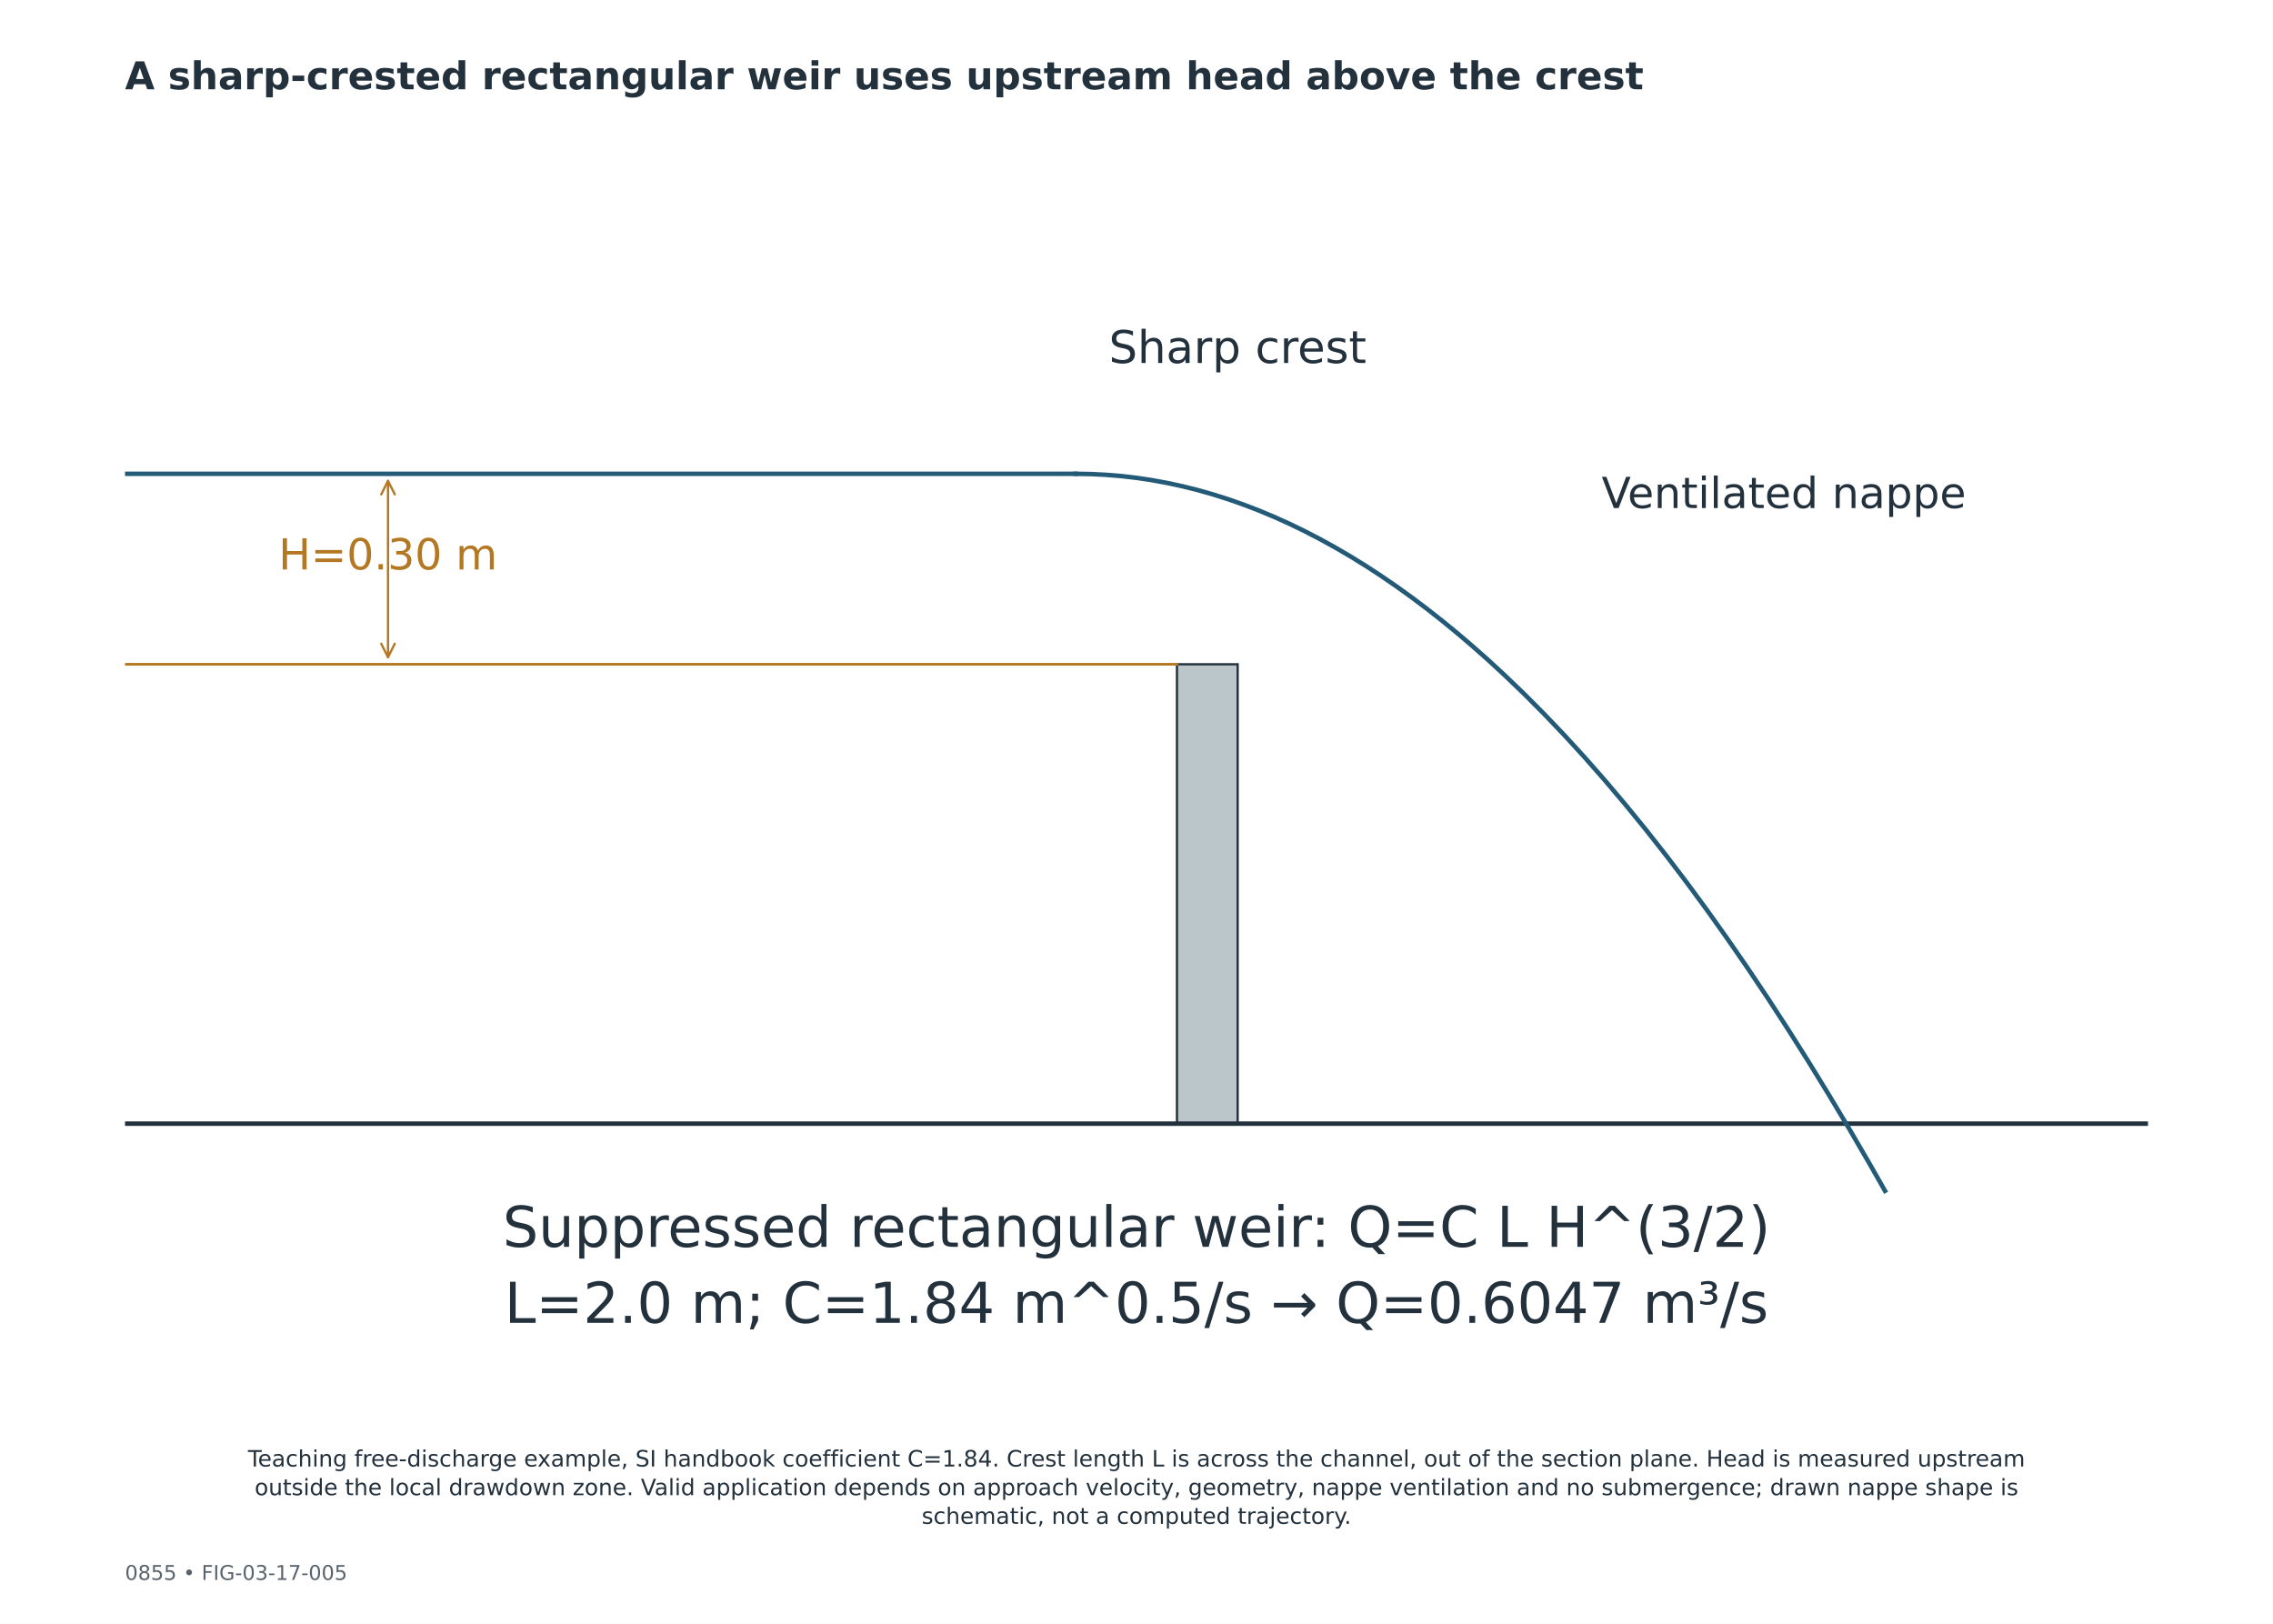
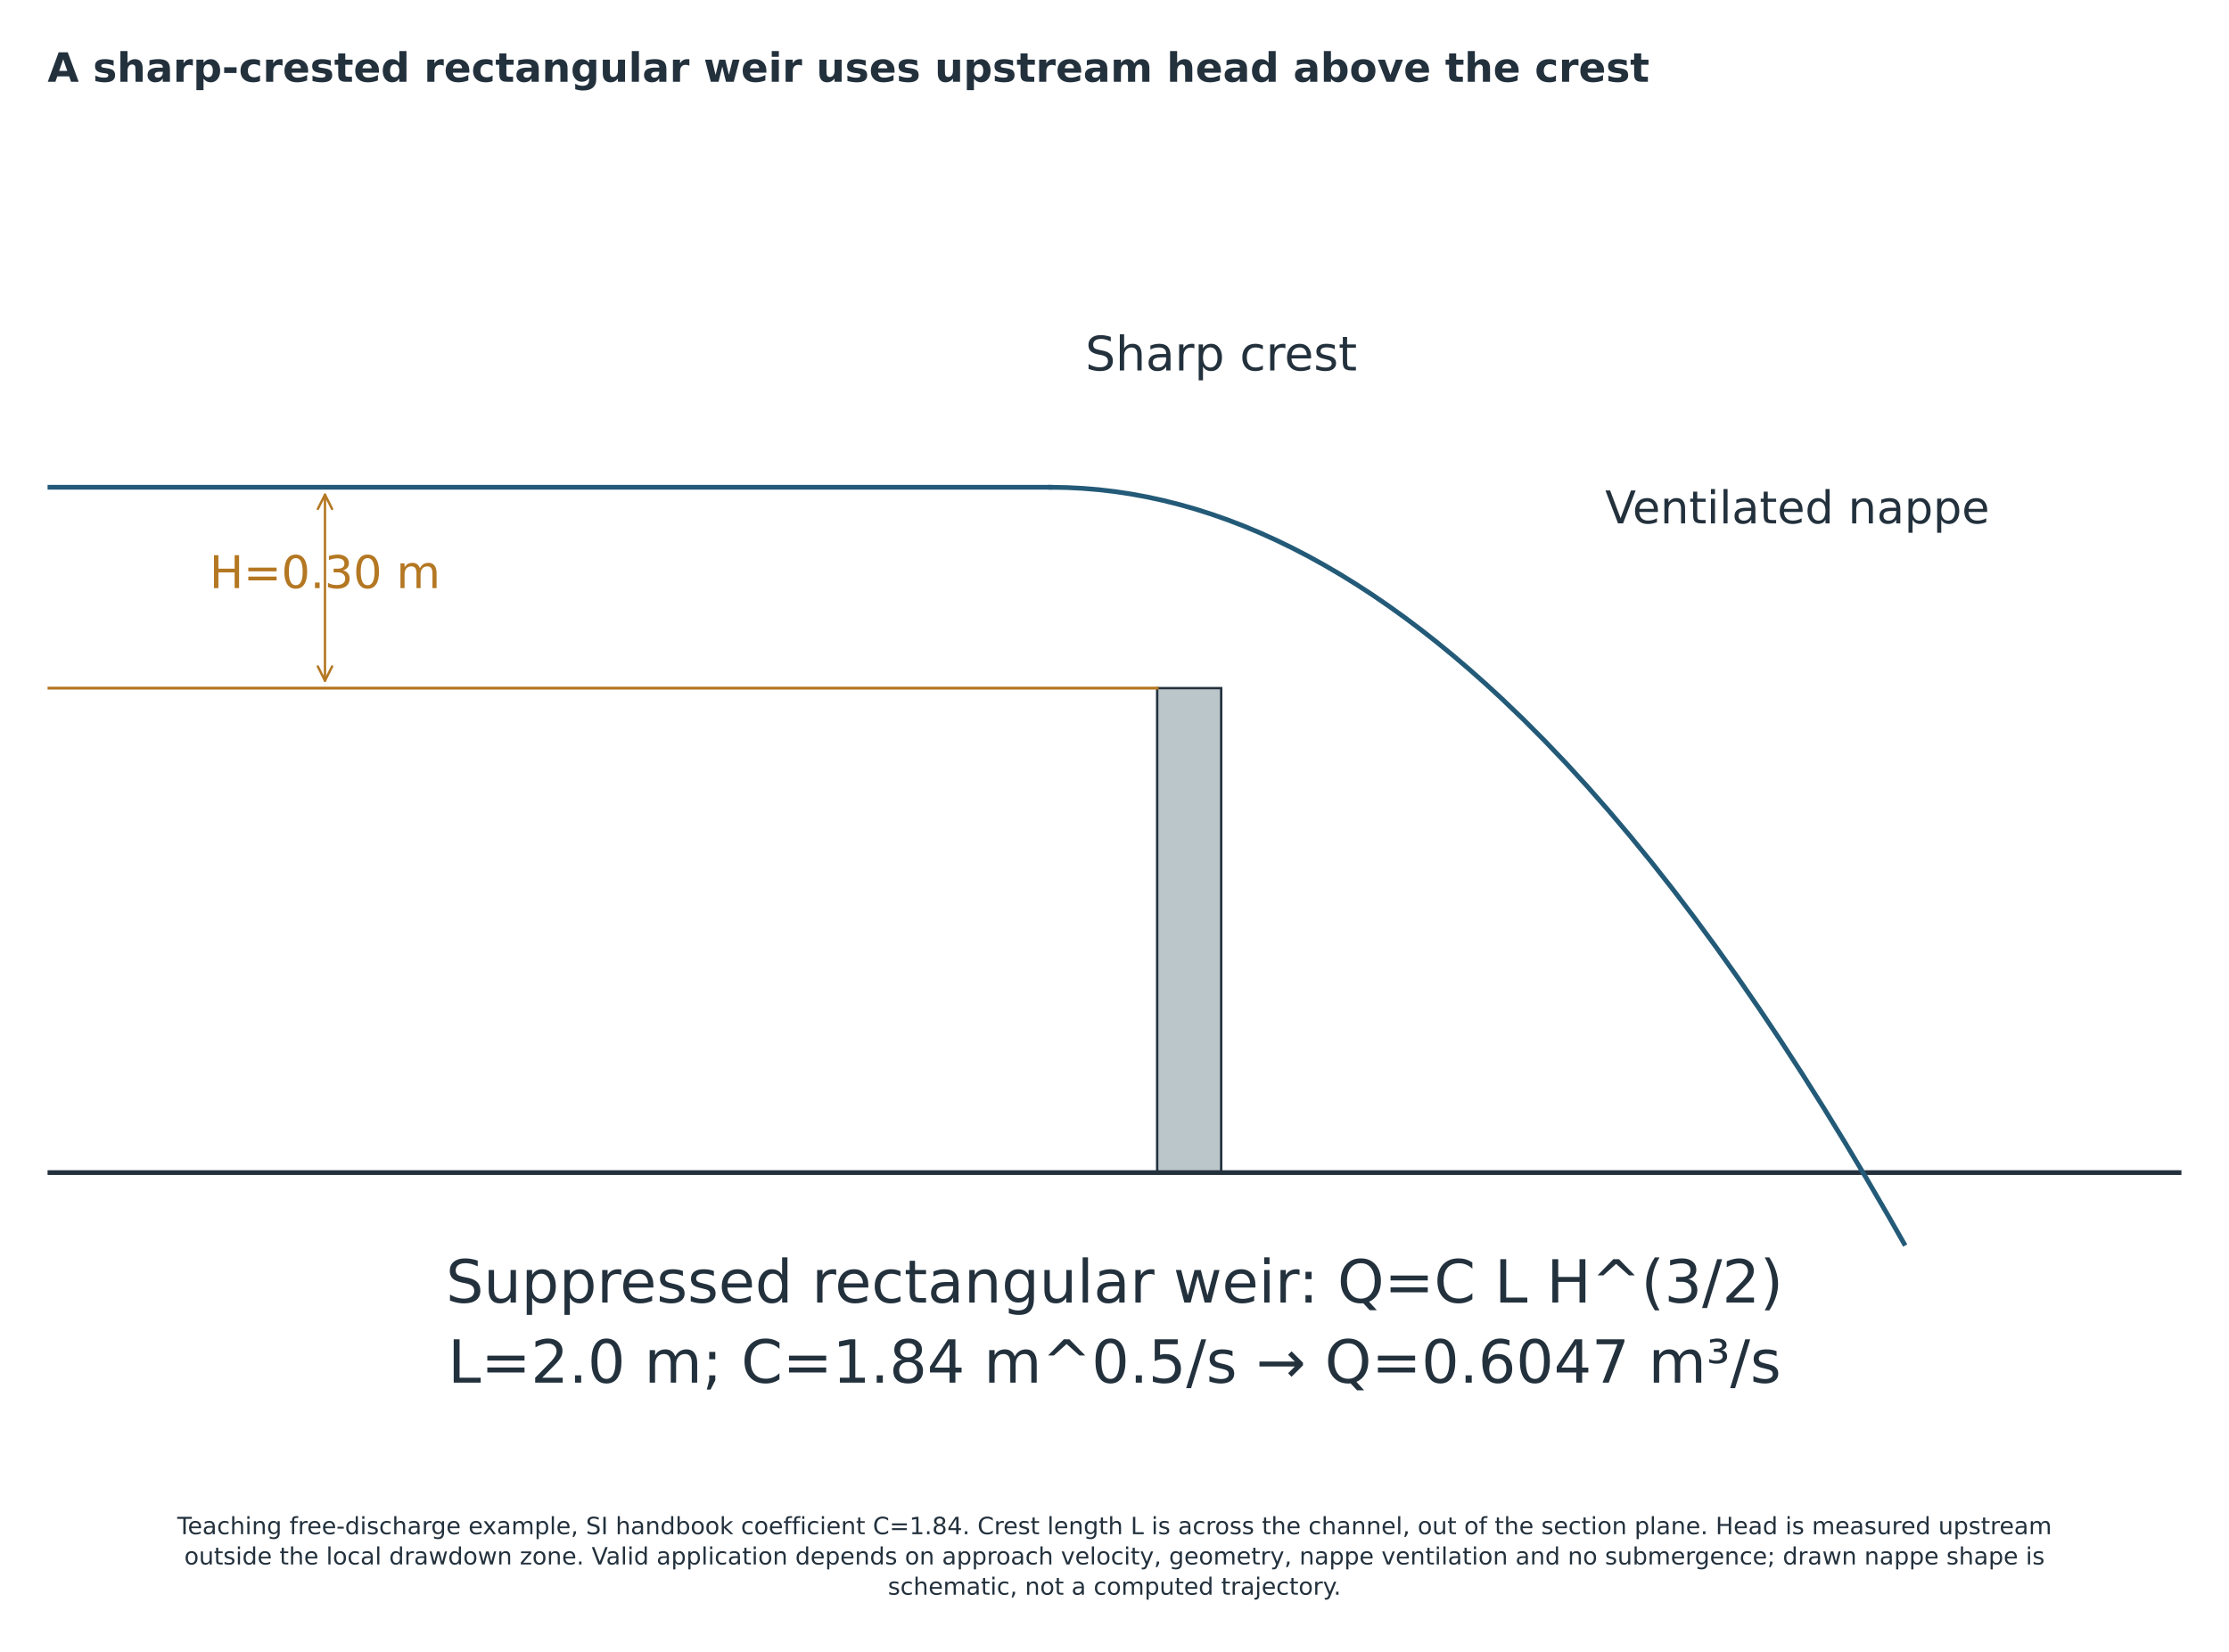
- <svg xmlns="http://www.w3.org/2000/svg" width="1008pt" height="720pt" viewBox="0 0 1008 720" version="1.1">
+ <svg xmlns="http://www.w3.org/2000/svg" width="937.12pt" height="694.431pt" viewBox="35.44 5.219 937.12 694.431" version="1.1">
  <defs>
    <style type="text/css">*{stroke-linejoin: round; stroke-linecap: butt}</style>
  </defs>
  <g id="figure_1">
    <g id="patch_1">
      <path d="M 0 720  L 1008 720  L 1008 0  L 0 0  z " style="fill: #ffffff" />
    </g>
    <g id="axes_1">
      <g id="patch_2">
        <path d="M 521.942 498.24  L 548.856 498.24  L 548.856 294.552  L 521.942 294.552  z " clip-path="url(#p1f99e05c49)" style="fill: #bbc6cb; stroke: #23313d; stroke-linejoin: miter" />
      </g>
      <g id="line2d_1">
        <path d="M 55.44 498.24  L 952.56 498.24  " clip-path="url(#p1f99e05c49)" style="fill: none; stroke: #23313d; stroke-width: 2; stroke-linecap: square" />
      </g>
      <g id="line2d_2">
        <path d="M 55.44 210.096  L 477.086 210.096  " clip-path="url(#p1f99e05c49)" style="fill: none; stroke: #235a78; stroke-width: 2; stroke-linecap: square" />
      </g>
      <g id="line2d_3">
        <path d="M 477.086 210.096  L 483.857 210.209  L 490.628 210.549  L 497.399 211.115  L 504.169 211.907  L 510.94 212.926  L 517.711 214.171  L 524.481 215.642  L 531.252 217.34  L 538.023 219.264  L 544.794 221.415  L 551.564 223.792  L 558.335 226.395  L 565.106 229.225  L 571.876 232.281  L 578.647 235.564  L 585.418 239.073  L 592.189 242.808  L 598.959 246.77  L 605.73 250.958  L 612.501 255.372  L 619.271 260.013  L 626.042 264.88  L 632.813 269.974  L 639.584 275.294  L 646.354 280.84  L 653.125 286.613  L 659.896 292.612  L 666.666 298.837  L 675.694 307.49  L 684.722 316.545  L 693.749 326.003  L 702.777 335.863  L 711.805 346.126  L 720.832 356.791  L 729.86 367.858  L 738.887 379.328  L 747.915 391.201  L 756.943 403.476  L 765.97 416.153  L 774.998 429.233  L 784.026 442.715  L 793.053 456.6  L 802.081 470.887  L 811.108 485.576  L 820.136 500.668  L 829.164 516.163  L 835.934 528.048  L 835.934 528.048  " clip-path="url(#p1f99e05c49)" style="fill: none; stroke: #235a78; stroke-width: 2; stroke-linecap: square" />
      </g>
      <g id="line2d_4">
        <path d="M 55.44 294.552  L 521.942 294.552  " clip-path="url(#p1f99e05c49)" style="fill: none; stroke: #b47722; stroke-width: 1.2; stroke-linecap: square" />
      </g>
      <g id="patch_3">
        <path d="M 172.066 291.436  Q 172.066 252.326 172.066 213.215  " clip-path="url(#p1f99e05c49)" style="fill: none; stroke: #b47722; stroke-linecap: round" />
        <path d="M 175.066 285.436  L 172.066 291.436  L 169.066 285.436  " clip-path="url(#p1f99e05c49)" style="fill: none; stroke: #b47722; stroke-linecap: round" />
        <path d="M 169.066 219.215  L 172.066 213.215  L 175.066 219.215  " clip-path="url(#p1f99e05c49)" style="fill: none; stroke: #b47722; stroke-linecap: round" />
      </g>
      <g id="text_1">
        <text style="font-size: 19px; font-family: 'DejaVu Sans'; text-anchor: middle; fill: #b47722" x="172.066" y="252.499" transform="rotate(-0 172.0656 252.4995)">H=0.30 m</text>
      </g>
      <g id="text_2">
        <text style="font-size: 20px; font-family: 'DejaVu Sans'; text-anchor: middle; fill: #23313d" x="548.856" y="160.967" transform="rotate(-0 548.856 160.9667)">Sharp crest</text>
      </g>
      <g id="text_3">
        <text style="font-size: 19px; font-family: 'DejaVu Sans'; text-anchor: middle; fill: #23313d" x="791.078" y="225.275" transform="rotate(-0 791.0784 225.2748)">Ventilated nappe</text>
      </g>
      <g id="text_4">
        <text style="font-size: 25px; font-family: 'DejaVu Sans'; fill: #23313d" transform="translate(222.9043 552.8758)">Suppressed rectangular weir: Q=C L H^(3/2)</text>
        <text style="font-size: 25px; font-family: 'DejaVu Sans'; fill: #23313d" transform="translate(223.7344 586.5691)">L=2.0 m; C=1.84 m^0.5/s → Q=0.6047 m³/s</text>
      </g>
    </g>
    <g id="text_5">
      <text style="font-weight: 700; font-size: 17px; font-family: 'DejaVu Sans'; text-anchor: start; fill: #23313d" x="55.44" y="39.6" transform="rotate(-0 55.44 39.6)">A sharp-crested rectangular weir uses upstream head above the crest</text>
    </g>
    <g id="text_6">
-       <text style="font-size: 9px; font-family: 'DejaVu Sans'; text-anchor: start; fill: #59636c" x="55.44" y="700.56" transform="rotate(-0 55.44 700.56)">0855  •  FIG-03-17-005</text>
-     </g>
+ </g>
    <g id="text_7">
      <text style="font-size: 10px; font-family: 'DejaVu Sans'; fill: #23313d" transform="translate(109.9617 650.2819)">Teaching free-discharge example, SI handbook coefficient C=1.84. Crest length L is across the channel, out of the section plane. Head is measured upstream</text>
      <text style="font-size: 10px; font-family: 'DejaVu Sans'; fill: #23313d" transform="translate(112.9195 662.9994)">outside the local drawdown zone. Valid application depends on approach velocity, geometry, nappe ventilation and no submergence; drawn nappe shape is</text>
      <text style="font-size: 10px; font-family: 'DejaVu Sans'; fill: #23313d" transform="translate(408.732 675.7169)">schematic, not a computed trajectory.</text>
    </g>
  </g>
  <defs>
    <clipPath id="p1f99e05c49">
      <rect x="55.44" y="100.8" width="897.12" height="496.8" />
    </clipPath>
  </defs>
</svg>
